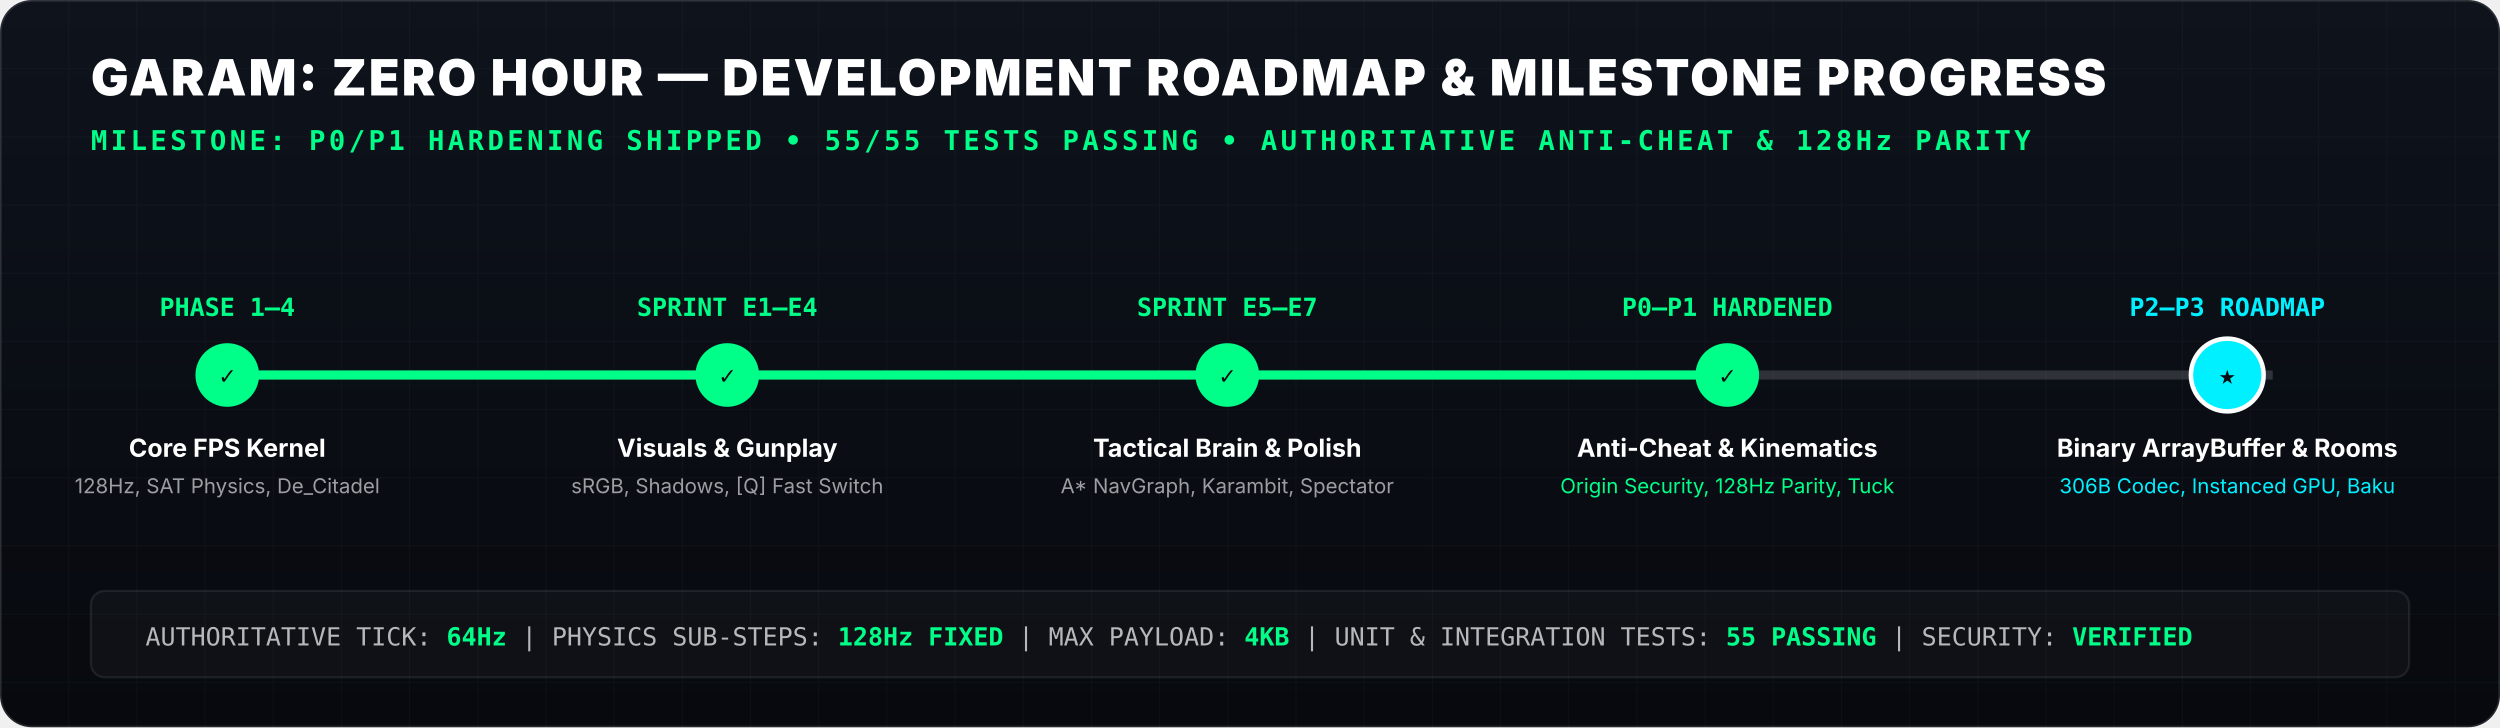
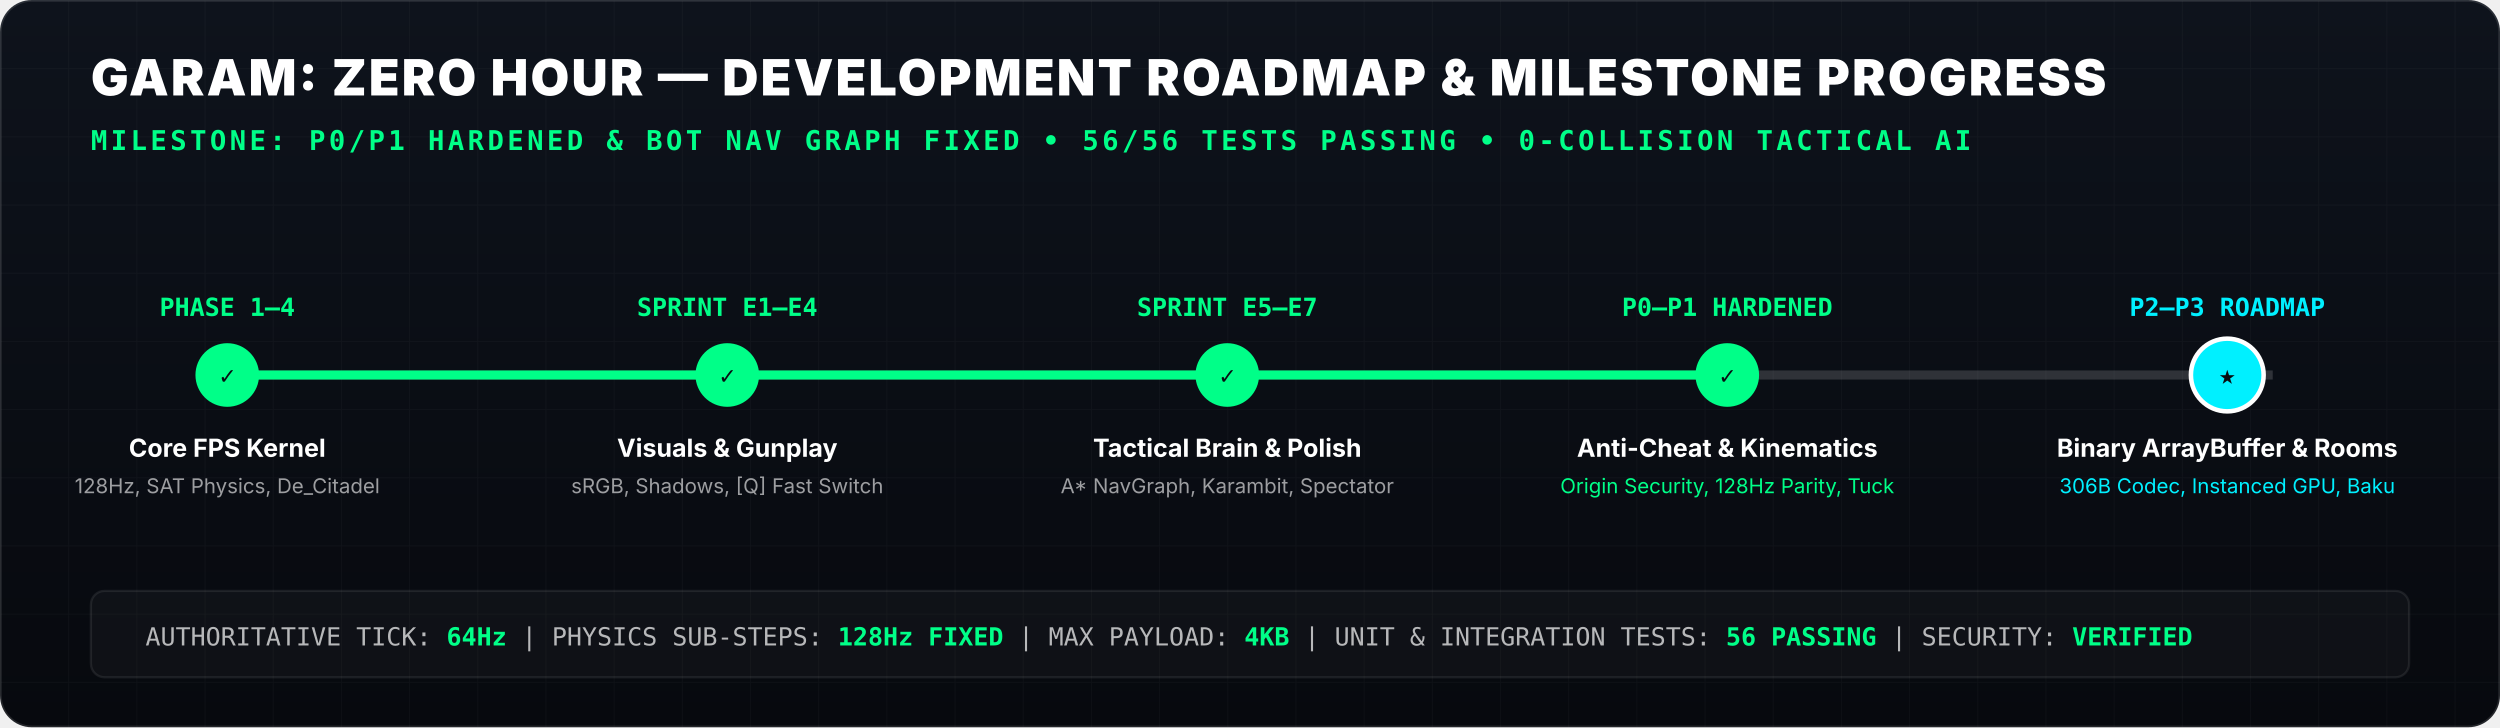
<svg xmlns="http://www.w3.org/2000/svg" viewBox="0 0 1100 320" width="1100" height="320">
  <defs>
    <linearGradient id="roadmap-bg" x1="0%" y1="0%" x2="0%" y2="100%">
      <stop offset="0%" stop-color="#0E131C" />
      <stop offset="100%" stop-color="#07090E" />
    </linearGradient>
    <pattern id="road-grid" width="30" height="30" patternUnits="userSpaceOnUse">
      <path d="M 30 0 L 0 0 0 30" fill="none" stroke="rgba(255, 255, 255, 0.03)" stroke-width="0.8" />
    </pattern>
  </defs>
  <rect width="1100" height="320" rx="14" fill="url(#roadmap-bg)" stroke="rgba(255, 255, 255, 0.12)" stroke-width="1.5" />
  <rect width="1100" height="320" rx="14" fill="url(#road-grid)" />
  <g transform="translate(40, 42)">
    <text font-family="'Inter', sans-serif" font-size="22" font-weight="900" fill="#FFFFFF" letter-spacing="1">
      GARAM: ZERO HOUR — DEVELOPMENT ROADMAP &amp; MILESTONE PROGRESS
    </text>
    <text y="24" font-family="'JetBrains Mono', monospace" font-size="12" font-weight="700" fill="#00FF88" letter-spacing="1.5">
-       MILESTONE: P0/P1 HARDENING SHIPPED • 55/55 TESTS PASSING • AUTHORITATIVE ANTI-CHEAT &amp; 128Hz PARITY
+       MILESTONE: P0/P1 HARDENED &amp; BOT NAV GRAPH FIXED • 56/56 TESTS PASSING • 0-COLLISION TACTICAL AI
    </text>
  </g>
  <g transform="translate(40, 115)">
    <line x1="60" y1="50" x2="960" y2="50" stroke="rgba(255, 255, 255, 0.15)" stroke-width="4" />
    <line x1="60" y1="50" x2="720" y2="50" stroke="#00FF88" stroke-width="4" />
    <g transform="translate(60, 50)">
      <circle r="14" fill="#00FF88" />
      <text y="4" text-anchor="middle" font-family="'JetBrains Mono', monospace" font-size="11" font-weight="900" fill="#080C11">✓</text>
      <text y="-26" text-anchor="middle" font-family="'JetBrains Mono', monospace" font-size="11" font-weight="800" fill="#00FF88">PHASE 1–4</text>
      <text y="36" text-anchor="middle" font-family="'Inter', sans-serif" font-size="11" font-weight="700" fill="#FFF">Core FPS Kernel</text>
      <text y="52" text-anchor="middle" font-family="'Inter', sans-serif" font-size="9" fill="rgba(255,255,255,0.6)">128Hz, SAT Physics, De_Citadel</text>
    </g>
    <g transform="translate(280, 50)">
      <circle r="14" fill="#00FF88" />
      <text y="4" text-anchor="middle" font-family="'JetBrains Mono', monospace" font-size="11" font-weight="900" fill="#080C11">✓</text>
      <text y="-26" text-anchor="middle" font-family="'JetBrains Mono', monospace" font-size="11" font-weight="800" fill="#00FF88">SPRINT E1–E4</text>
      <text y="36" text-anchor="middle" font-family="'Inter', sans-serif" font-size="11" font-weight="700" fill="#FFF">Visuals &amp; Gunplay</text>
      <text y="52" text-anchor="middle" font-family="'Inter', sans-serif" font-size="9" fill="rgba(255,255,255,0.6)">sRGB, Shadows, [Q] Fast Switch</text>
    </g>
    <g transform="translate(500, 50)">
      <circle r="14" fill="#00FF88" />
      <text y="4" text-anchor="middle" font-family="'JetBrains Mono', monospace" font-size="11" font-weight="900" fill="#080C11">✓</text>
      <text y="-26" text-anchor="middle" font-family="'JetBrains Mono', monospace" font-size="11" font-weight="800" fill="#00FF88">SPRINT E5–E7</text>
      <text y="36" text-anchor="middle" font-family="'Inter', sans-serif" font-size="11" font-weight="700" fill="#FFF">Tactical Brain &amp; Polish</text>
      <text y="52" text-anchor="middle" font-family="'Inter', sans-serif" font-size="9" fill="rgba(255,255,255,0.6)">A* NavGraph, Karambit, Spectator</text>
    </g>
    <g transform="translate(720, 50)">
      <circle r="14" fill="#00FF88" />
      <text y="4" text-anchor="middle" font-family="'JetBrains Mono', monospace" font-size="11" font-weight="900" fill="#080C11">✓</text>
      <text y="-26" text-anchor="middle" font-family="'JetBrains Mono', monospace" font-size="11" font-weight="800" fill="#00FF88">P0–P1 HARDENED</text>
      <text y="36" text-anchor="middle" font-family="'Inter', sans-serif" font-size="11" font-weight="700" fill="#FFF">Anti-Cheat &amp; Kinematics</text>
      <text y="52" text-anchor="middle" font-family="'Inter', sans-serif" font-size="9" fill="#00FF88">Origin Security, 128Hz Parity, Tuck</text>
    </g>
    <g transform="translate(940, 50)">
      <circle r="16" fill="#00F0FF" stroke="#FFFFFF" stroke-width="2" />
      <text y="4" text-anchor="middle" font-family="'JetBrains Mono', monospace" font-size="12" font-weight="900" fill="#080C11">★</text>
      <text y="-26" text-anchor="middle" font-family="'JetBrains Mono', monospace" font-size="11" font-weight="800" fill="#00F0FF">P2–P3 ROADMAP</text>
      <text y="36" text-anchor="middle" font-family="'Inter', sans-serif" font-size="11" font-weight="700" fill="#FFF">Binary ArrayBuffer &amp; Rooms</text>
      <text y="52" text-anchor="middle" font-family="'Inter', sans-serif" font-size="9" fill="#00F0FF">306B Codec, Instanced GPU, Baku</text>
    </g>
  </g>
  <g transform="translate(40, 260)">
    <rect width="1020" height="38" rx="6" fill="rgba(255,255,255,0.03)" stroke="rgba(255,255,255,0.08)" />
    <text x="24" y="24" font-family="'JetBrains Mono', monospace" font-size="11" fill="rgba(255,255,255,0.7)">
-       AUTHORITATIVE TICK: <tspan fill="#00FF88" font-weight="700">64Hz</tspan>  |  PHYSICS SUB-STEPS: <tspan fill="#00FF88" font-weight="700">128Hz FIXED</tspan>  |  MAX PAYLOAD: <tspan fill="#00FF88" font-weight="700">4KB</tspan>  |  UNIT &amp; INTEGRATION TESTS: <tspan fill="#00FF88" font-weight="700">55 PASSING</tspan>  |  SECURITY: <tspan fill="#00FF88" font-weight="700">VERIFIED</tspan>
+       AUTHORITATIVE TICK: <tspan fill="#00FF88" font-weight="700">64Hz</tspan>  |  PHYSICS SUB-STEPS: <tspan fill="#00FF88" font-weight="700">128Hz FIXED</tspan>  |  MAX PAYLOAD: <tspan fill="#00FF88" font-weight="700">4KB</tspan>  |  UNIT &amp; INTEGRATION TESTS: <tspan fill="#00FF88" font-weight="700">56 PASSING</tspan>  |  SECURITY: <tspan fill="#00FF88" font-weight="700">VERIFIED</tspan>
    </text>
  </g>
</svg>
